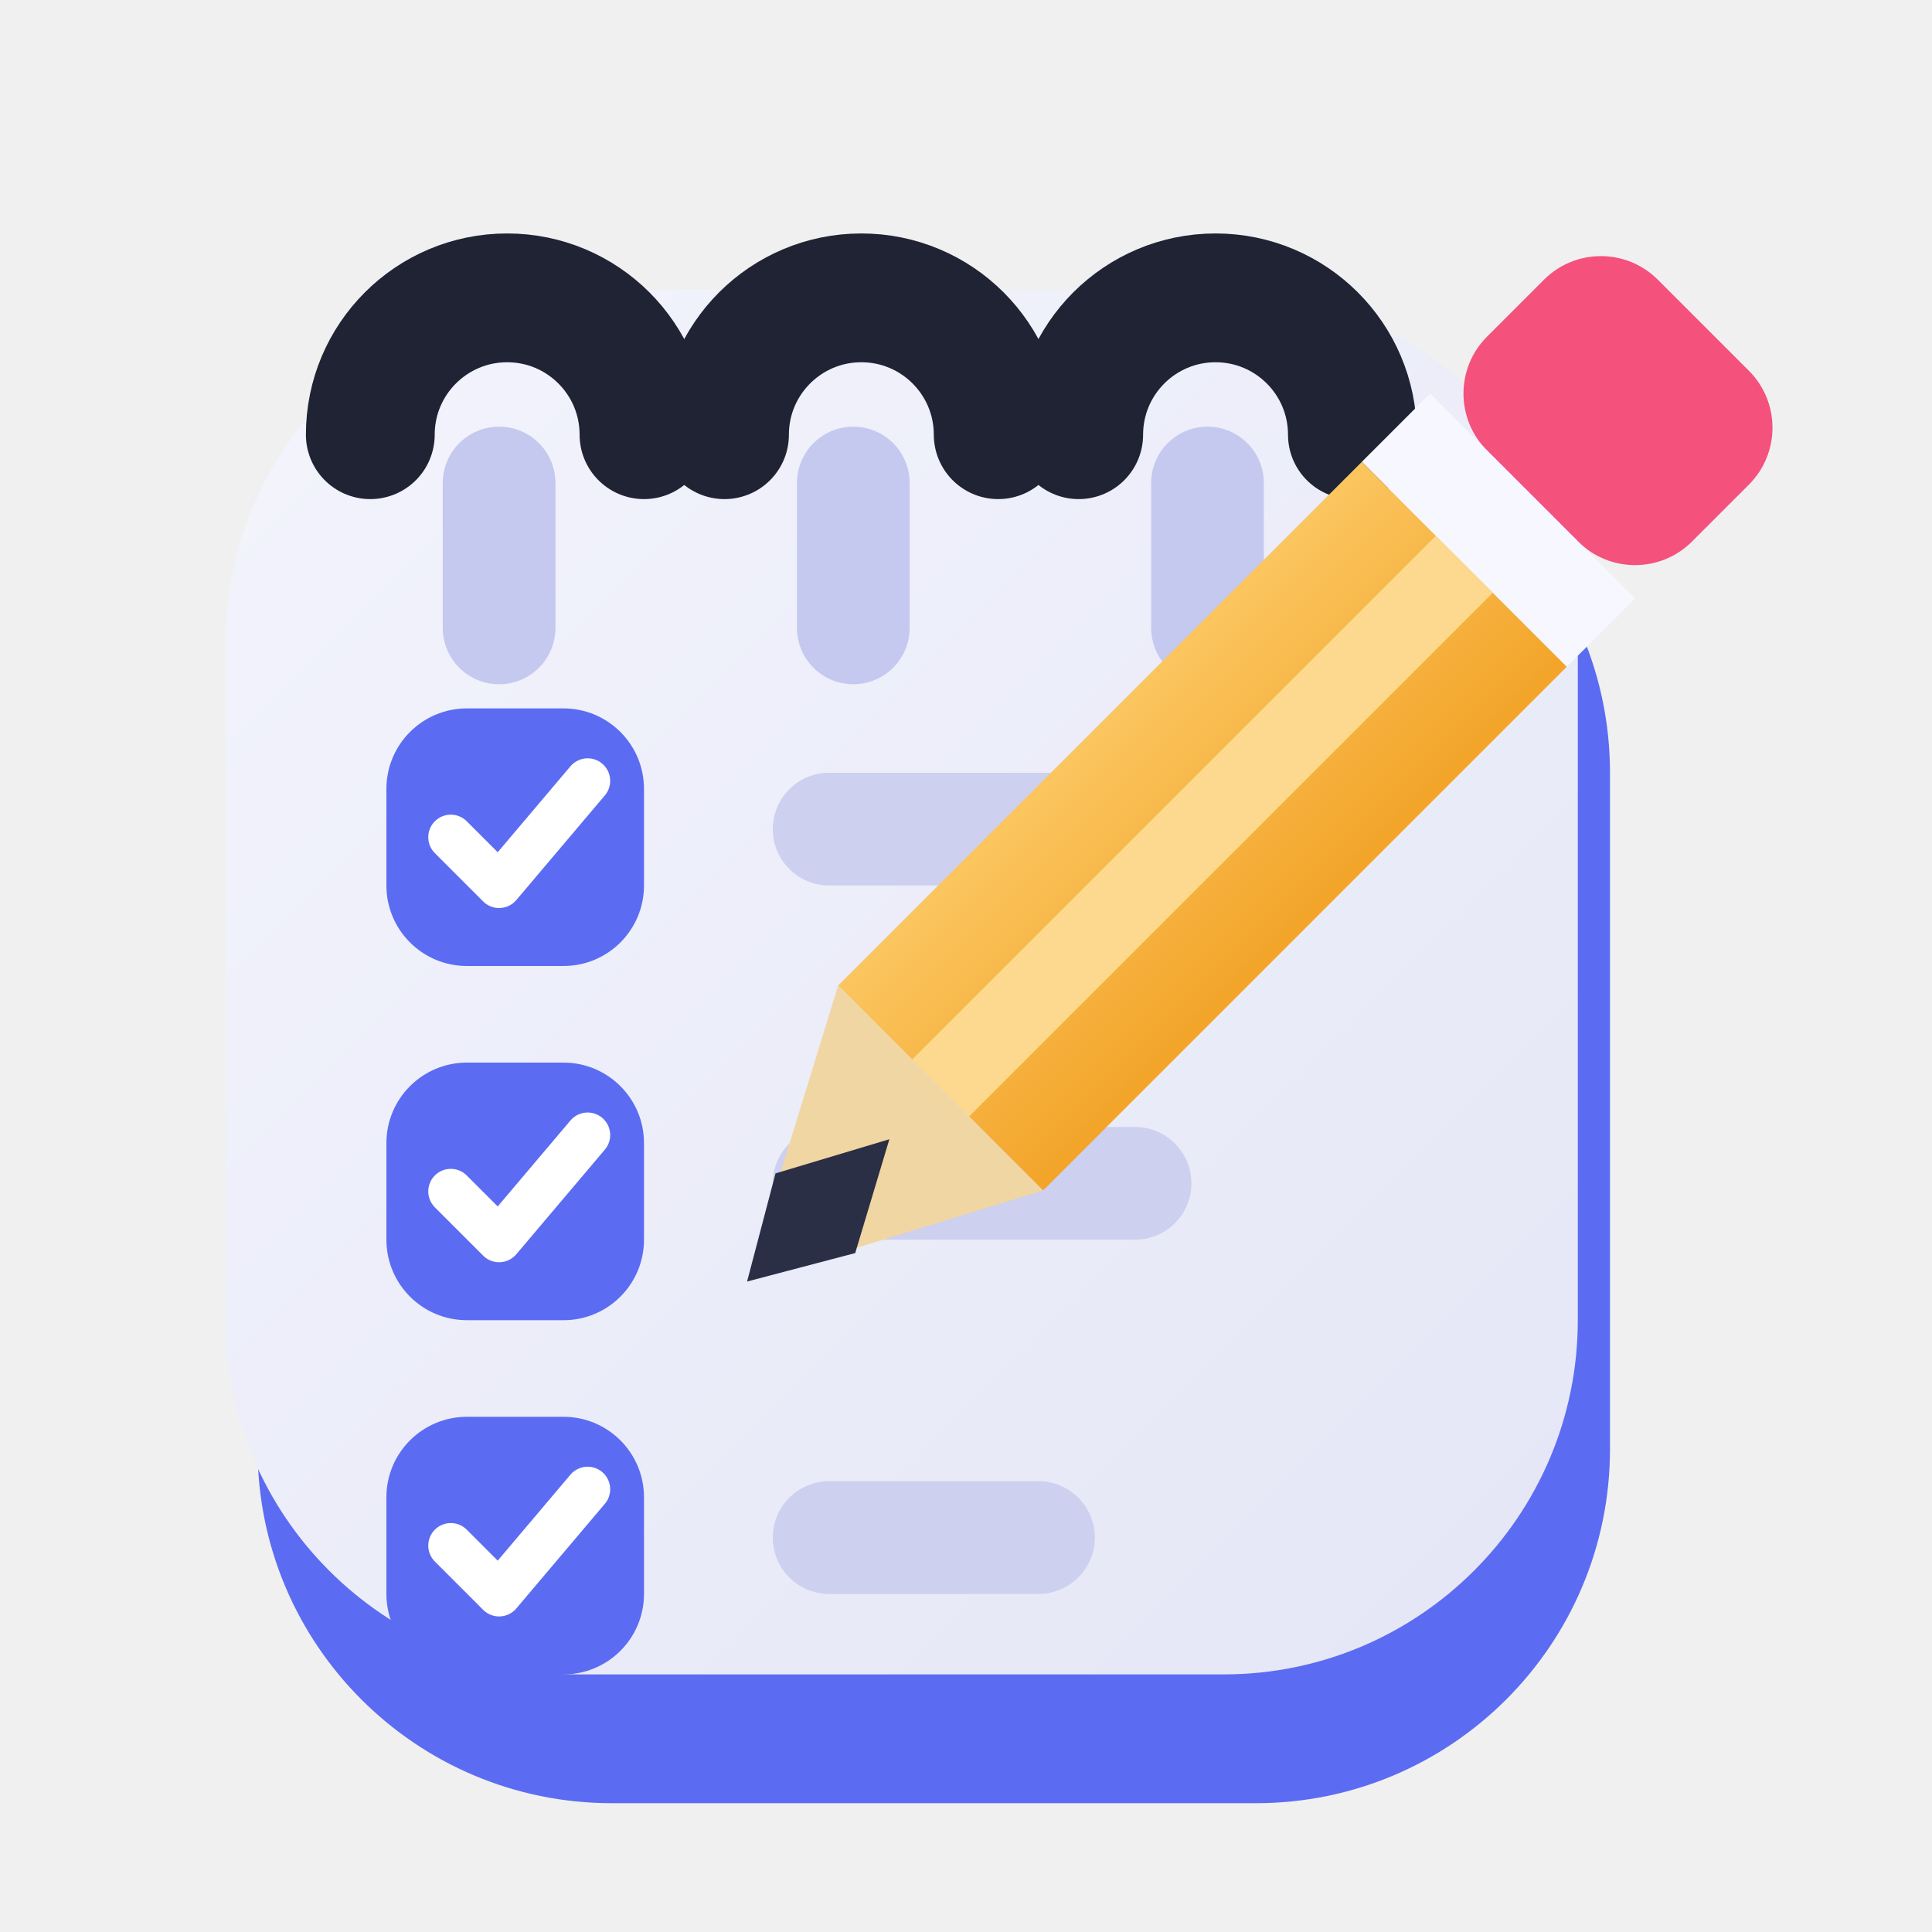
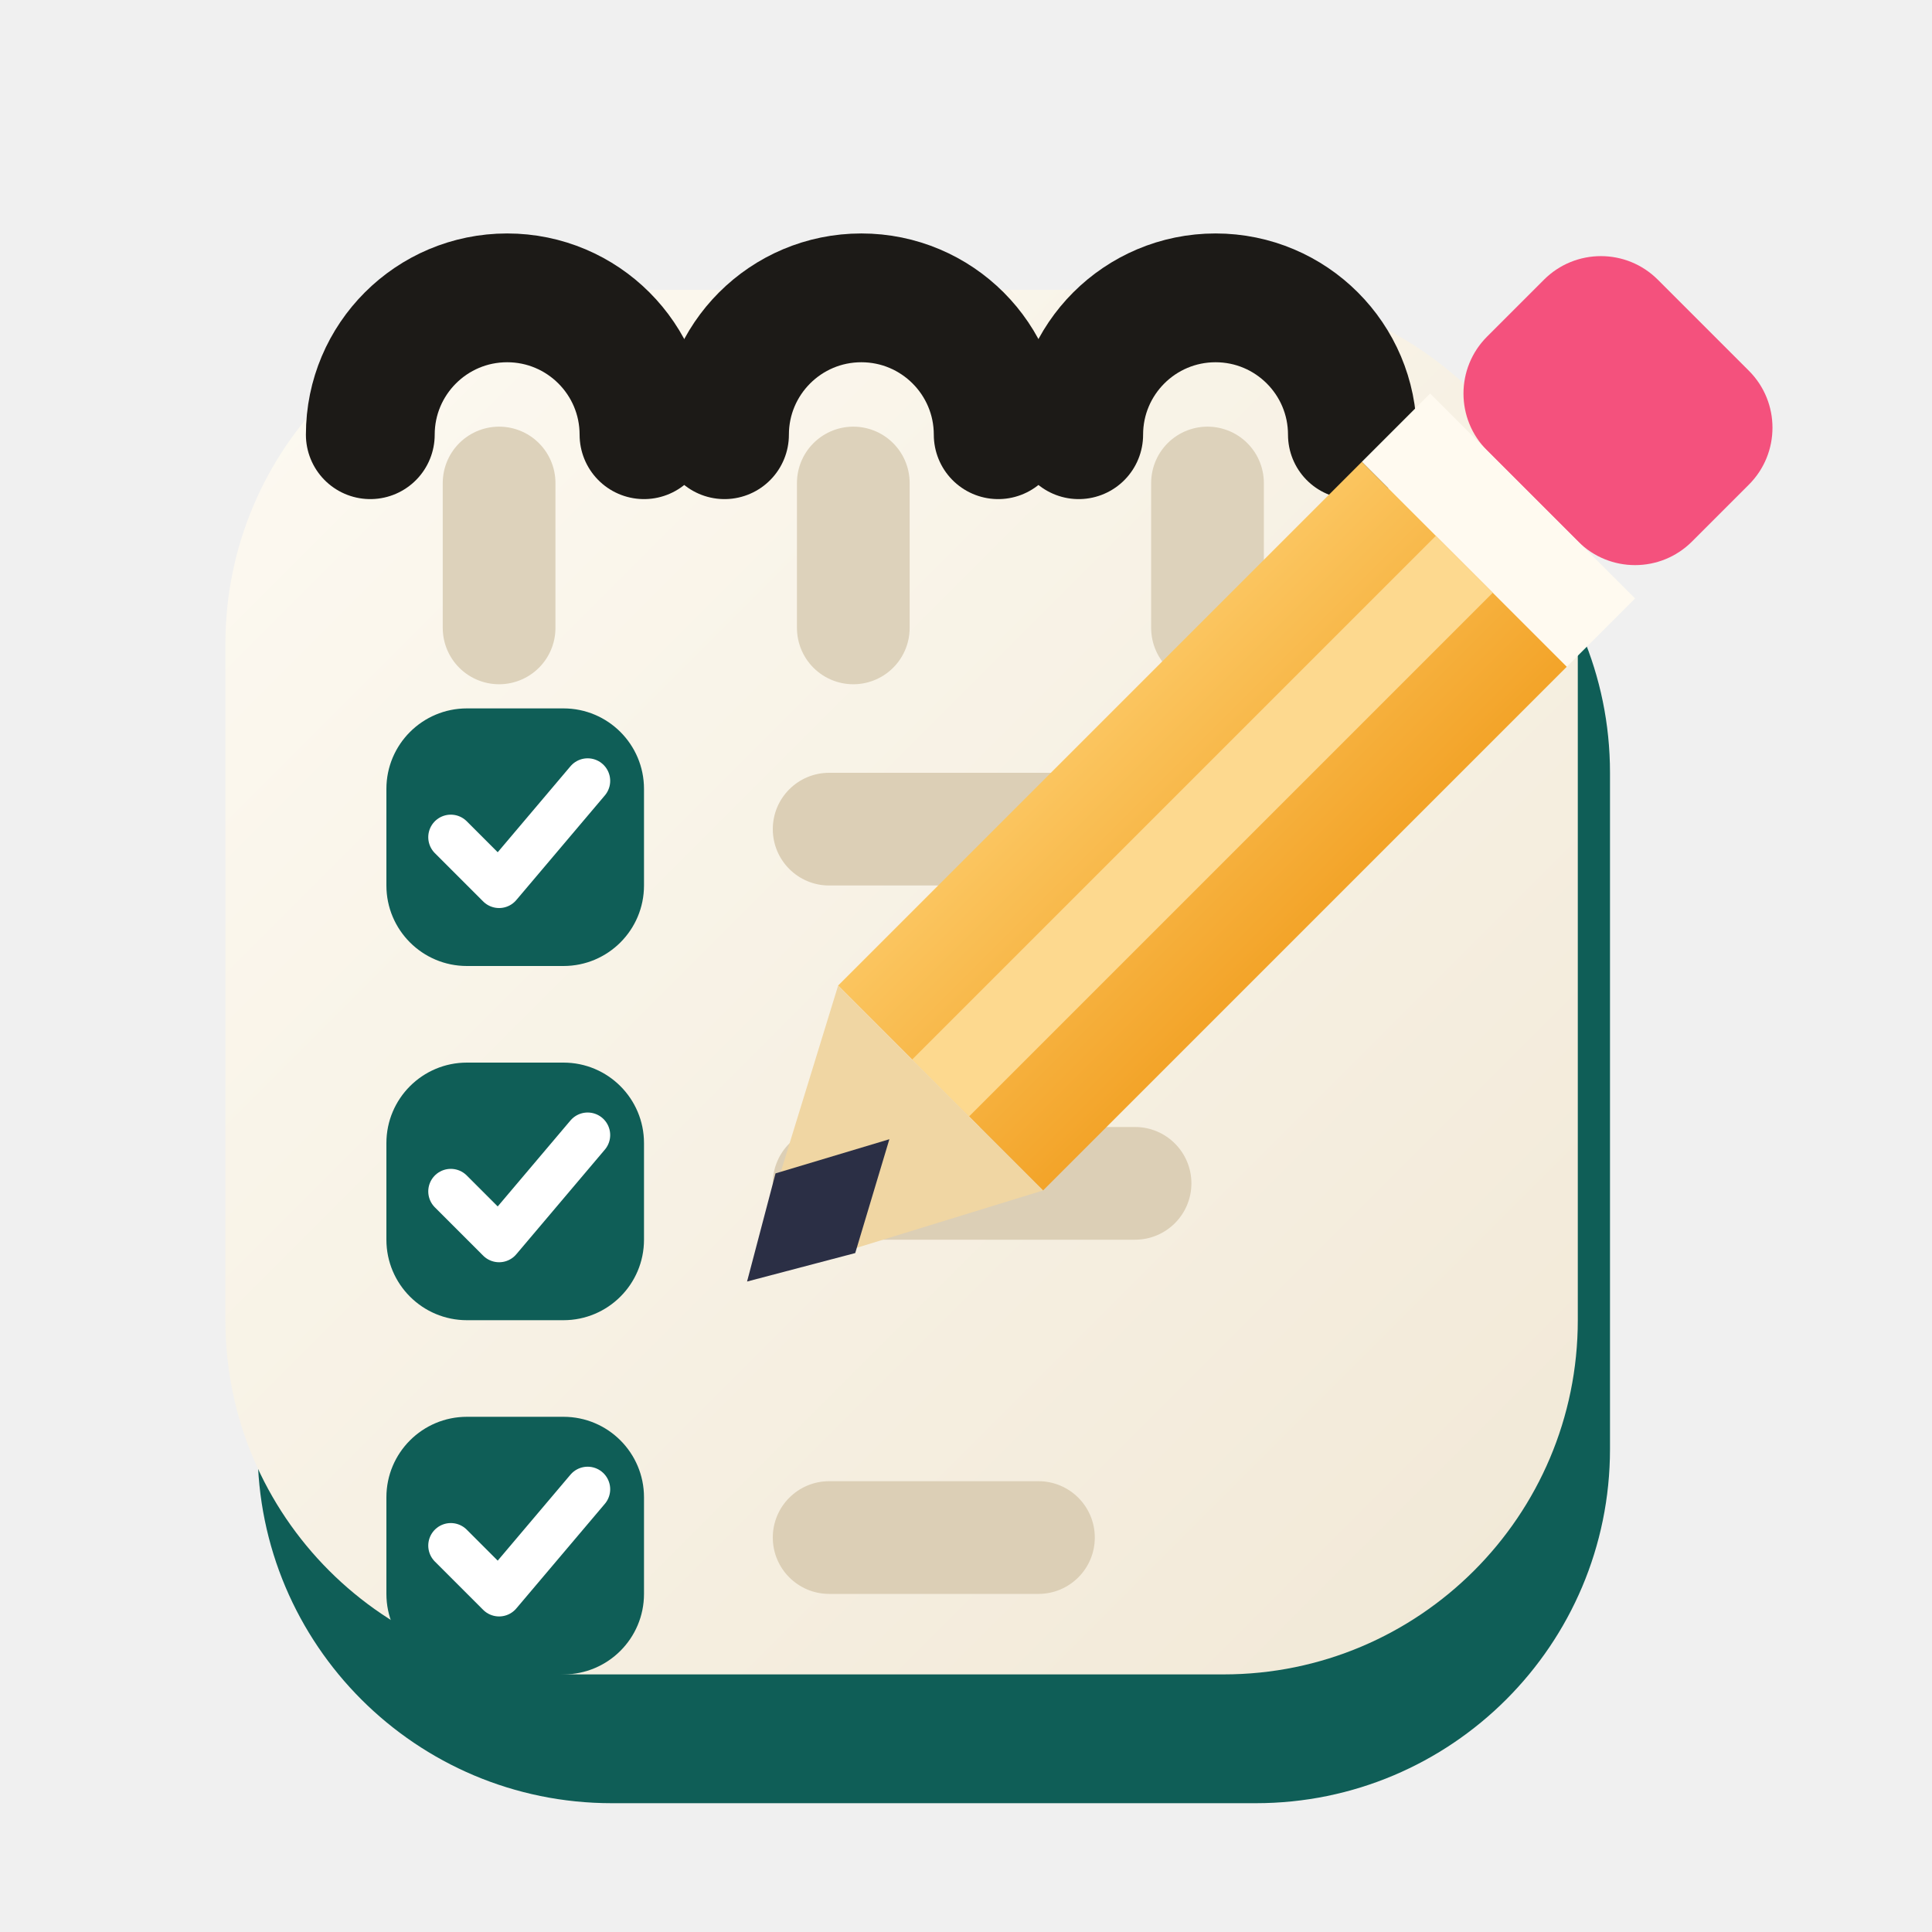
<svg xmlns="http://www.w3.org/2000/svg" viewBox="0 0 120 120">
  <defs>
    <linearGradient id="padGrad" x1="0" y1="0" x2="1" y2="1">
-       <stop offset="0%" stop-color="#f3f4fc" />
-       <stop offset="100%" stop-color="#e4e6f6" />
+       <stop offset="0%" stop-color="#fdfaf2" />
+       <stop offset="100%" stop-color="#f1e8d6" />
    </linearGradient>
    <linearGradient id="pencilGrad" x1="0" y1="0" x2="1" y2="0">
      <stop offset="0%" stop-color="#fbc55f" />
      <stop offset="100%" stop-color="#f3a429" />
    </linearGradient>
  </defs>
-   <rect x="16" y="26" width="84" height="86" rx="22" fill="#5b6cf2" />
+   <rect x="16" y="26" width="84" height="86" rx="22" fill="#0f5e57" />
  <rect x="14" y="18" width="84" height="86" rx="22" fill="url(#padGrad)" />
  <g fill="none" stroke-linecap="round">
-     <path d="M31 30v9" stroke="#c5c9ef" stroke-width="7" />
-     <path d="M53 30v9" stroke="#c5c9ef" stroke-width="7" />
-     <path d="M75 30v9" stroke="#c5c9ef" stroke-width="7" />
-     <path d="M23 27a8.5 8.5 0 0 1 17 0" stroke="#1f2333" stroke-width="8" />
-     <path d="M45 27a8.5 8.5 0 0 1 17 0" stroke="#1f2333" stroke-width="8" />
-     <path d="M67 27a8.5 8.5 0 0 1 17 0" stroke="#1f2333" stroke-width="8" />
+     <path d="M31 30v9" stroke="#ddd2bb" stroke-width="7" />
+     <path d="M53 30v9" stroke="#ddd2bb" stroke-width="7" />
+     <path d="M75 30v9" stroke="#ddd2bb" stroke-width="7" />
+     <path d="M23 27a8.5 8.5 0 0 1 17 0" stroke="#1c1a17" stroke-width="8" />
+     <path d="M45 27a8.5 8.5 0 0 1 17 0" stroke="#1c1a17" stroke-width="8" />
+     <path d="M67 27a8.5 8.5 0 0 1 17 0" stroke="#1c1a17" stroke-width="8" />
  </g>
  <g>
-     <rect x="24" y="44" width="16" height="16" rx="5" fill="#5b6cf2" />
+     <rect x="24" y="44" width="16" height="16" rx="5" fill="#0f5e57" />
    <path d="M28 52l3 3 5.5-6.5" stroke="#fff" stroke-width="2.8" fill="none" stroke-linecap="round" stroke-linejoin="round" />
-     <rect x="48" y="48" width="30" height="7" rx="3.5" fill="#cdd0ee" />
-     <rect x="24" y="66" width="16" height="16" rx="5" fill="#5b6cf2" />
+     <rect x="48" y="48" width="30" height="7" rx="3.5" fill="#dccfb6" />
+     <rect x="24" y="66" width="16" height="16" rx="5" fill="#0f5e57" />
    <path d="M28 74l3 3 5.5-6.5" stroke="#fff" stroke-width="2.8" fill="none" stroke-linecap="round" stroke-linejoin="round" />
-     <rect x="48" y="70" width="26" height="7" rx="3.5" fill="#cdd0ee" />
-     <rect x="24" y="88" width="16" height="16" rx="5" fill="#5b6cf2" />
+     <rect x="48" y="70" width="26" height="7" rx="3.5" fill="#dccfb6" />
+     <rect x="24" y="88" width="16" height="16" rx="5" fill="#0f5e57" />
    <path d="M28 96l3 3 5.5-6.5" stroke="#fff" stroke-width="2.8" fill="none" stroke-linecap="round" stroke-linejoin="round" />
-     <rect x="48" y="92" width="20" height="7" rx="3.5" fill="#cdd0ee" />
+     <rect x="48" y="92" width="20" height="7" rx="3.5" fill="#dccfb6" />
  </g>
  <g transform="rotate(45 86 40)">
    <rect x="77" y="12" width="18" height="15" rx="5" fill="#f4517d" />
-     <rect x="77" y="27" width="18" height="6" fill="#f7f8ff" />
+     <rect x="77" y="27" width="18" height="6" fill="#fffaf0" />
    <rect x="77" y="33" width="18" height="46" fill="url(#pencilGrad)" />
    <rect x="83.5" y="33" width="5" height="46" fill="#fdd98f" />
    <path d="M77 79h18l-9 17z" fill="#f0d6a3" />
    <path d="M82.5 90l3.5-6.5 3.5 6.5-3.5 6z" fill="#2b2f45" />
  </g>
</svg>
